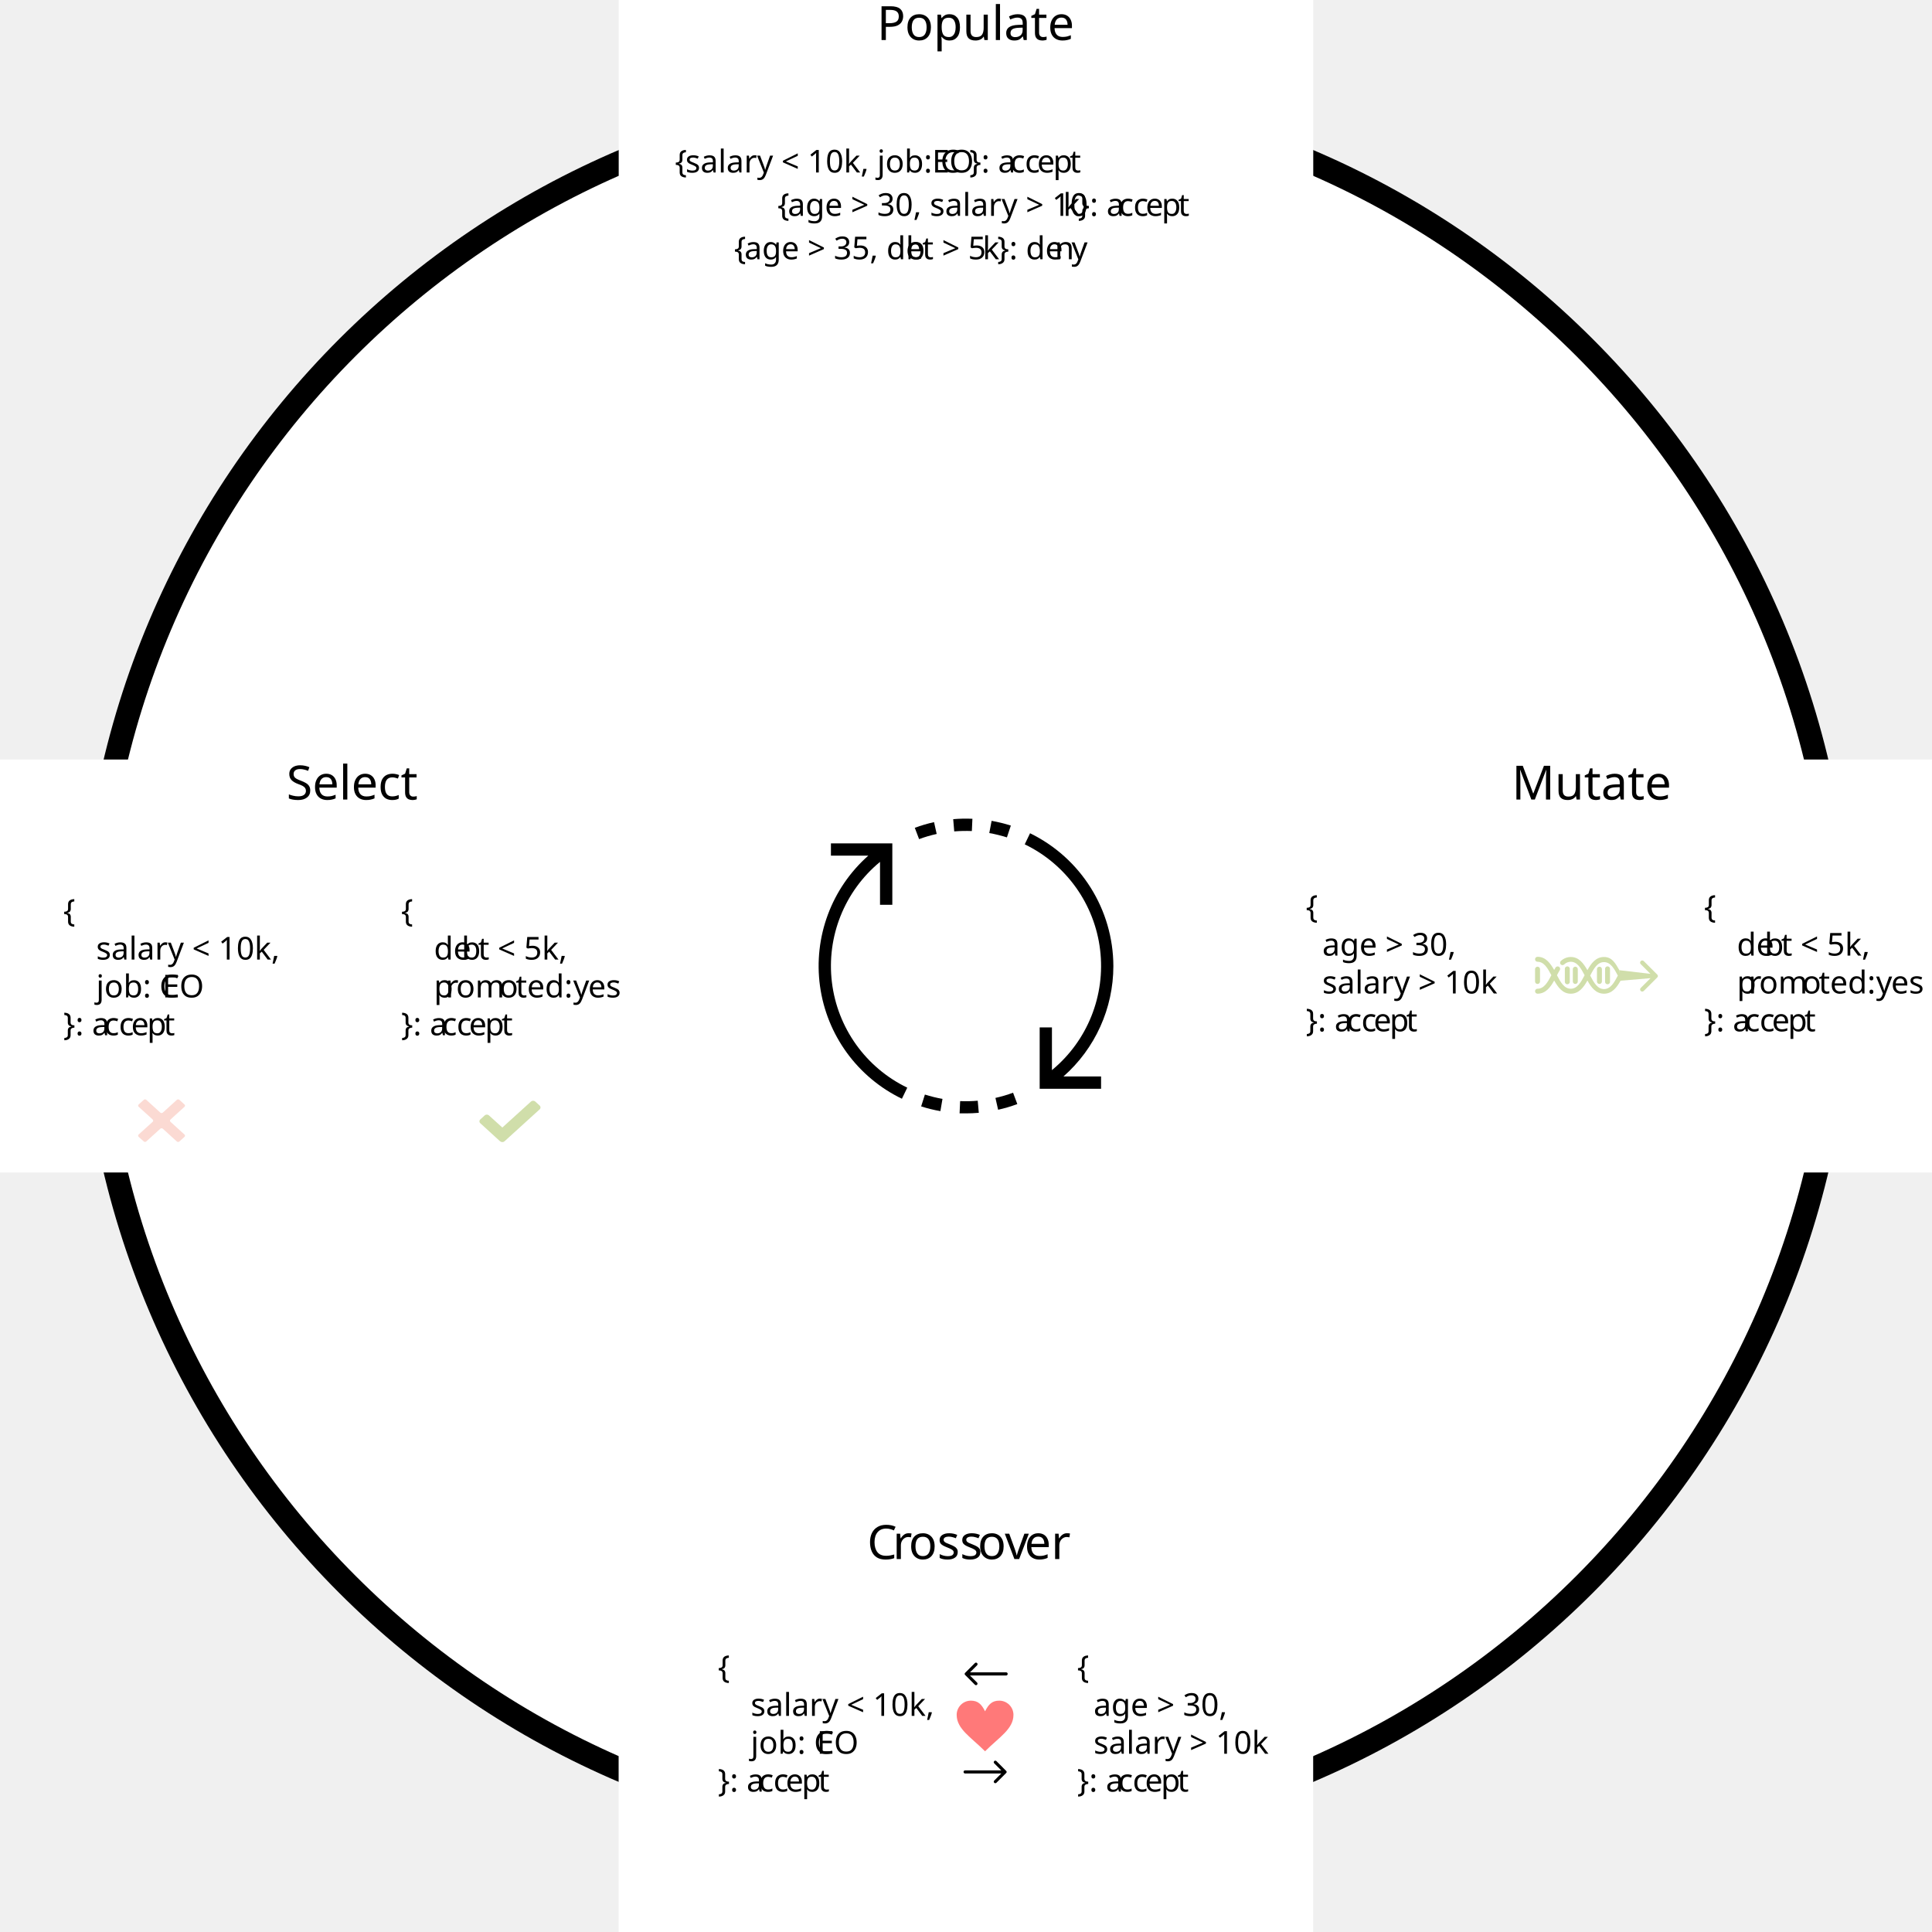
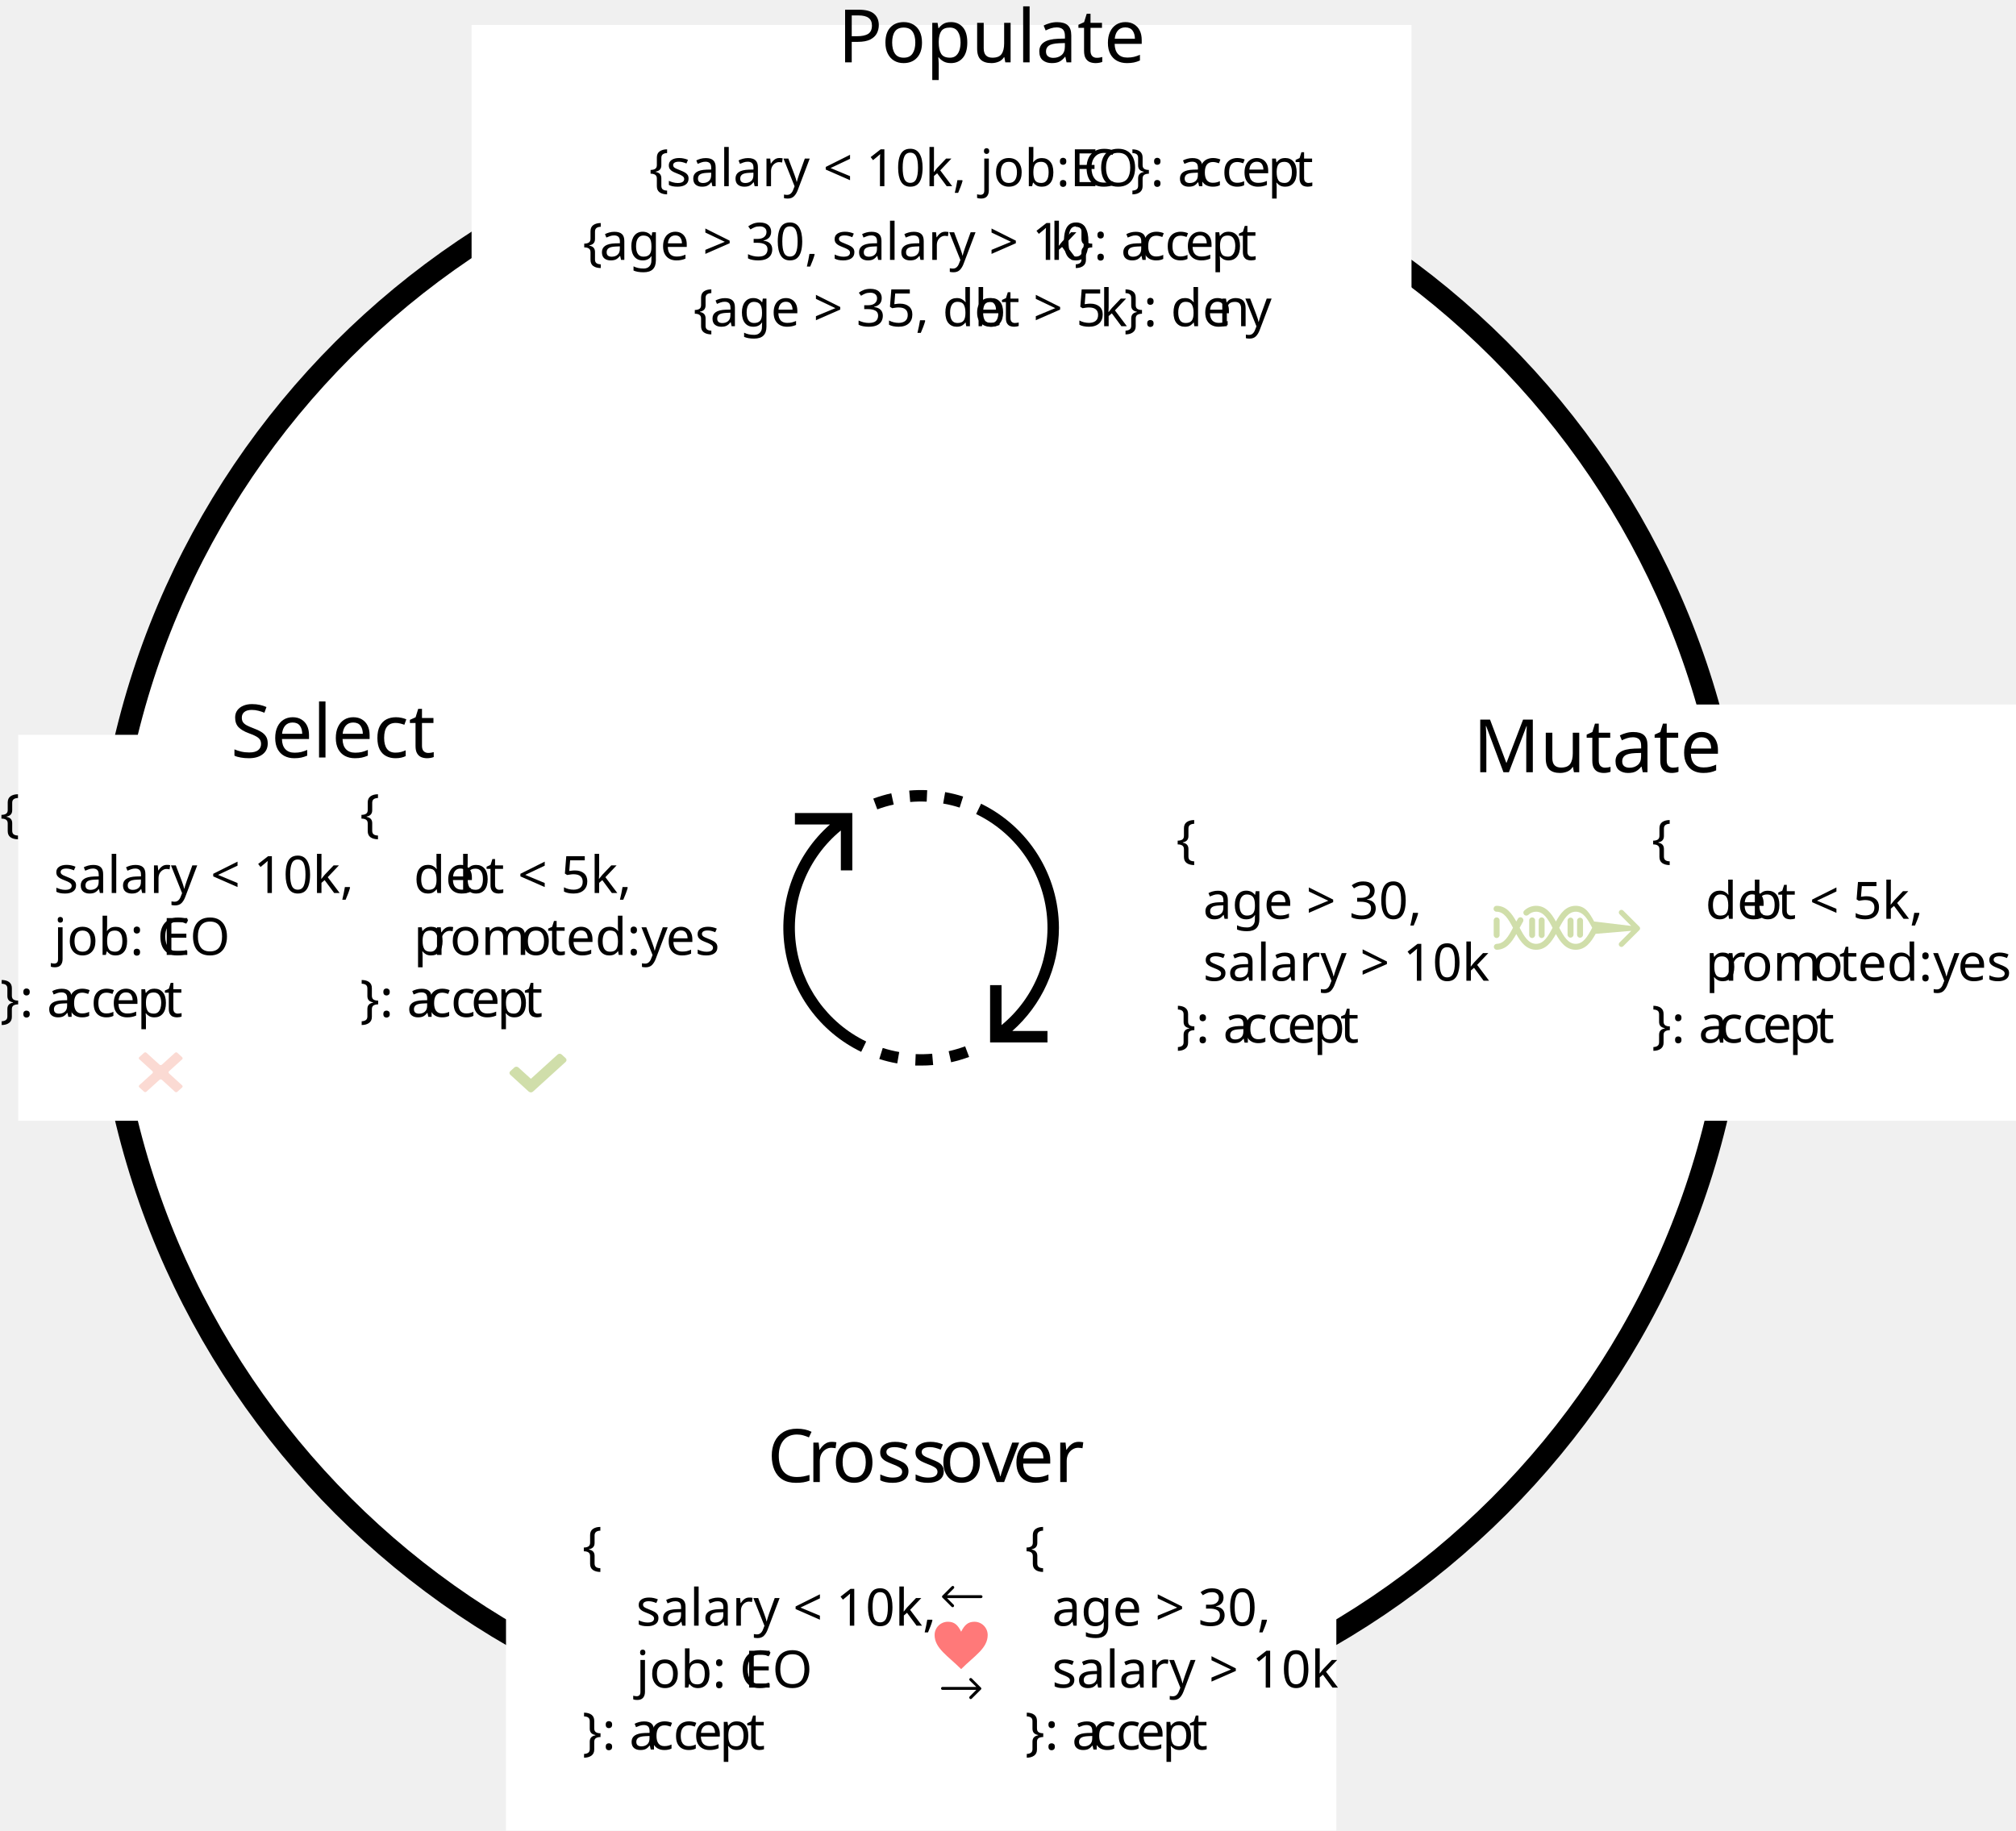
- <svg xmlns="http://www.w3.org/2000/svg" viewBox="0 0 489.97 489.97">
+ <svg xmlns="http://www.w3.org/2000/svg" viewBox="0 0 546.94 496.74">
  <defs>
-     <style>.cls-1,.cls-2{fill:#fff;}.cls-1{stroke:#000;stroke-miterlimit:10;stroke-width:6px;}.cls-3{fill:#d0deaa;}.cls-4{fill:#ff7979;}.cls-5{fill:#fbdad3;}.cls-6,.cls-8{font-size:12px;}.cls-12,.cls-6,.cls-8{font-family:Titillium-Regular, Titillium;}.cls-6,.cls-9{letter-spacing:0em;}.cls-7{letter-spacing:0em;}.cls-10{letter-spacing:-0.01em;}.cls-11{letter-spacing:-0.01em;}.cls-12{font-size:8px;}.cls-13{letter-spacing:-0.03em;}.cls-14{letter-spacing:-0.01em;}.cls-15{letter-spacing:0em;}.cls-16{letter-spacing:-0.01em;}.cls-17{letter-spacing:0em;}.cls-18{letter-spacing:0em;}.cls-19{letter-spacing:-0.01em;}.cls-20{letter-spacing:0em;}.cls-21{letter-spacing:0em;}.cls-22{letter-spacing:0em;}.cls-23{letter-spacing:-0.01em;}.cls-24{letter-spacing:0em;}.cls-25{letter-spacing:-0.01em;}.cls-26{letter-spacing:-0.02em;}.cls-27{letter-spacing:-0.01em;}.cls-28{letter-spacing:-0.03em;}.cls-29{letter-spacing:-0.01em;}</style>
+     <style>.cls-1,.cls-2{fill:#fff;}.cls-1{stroke:#000;stroke-miterlimit:10;stroke-width:6px;}.cls-3{fill:#d0deaa;}.cls-4{fill:#ff7979;}.cls-5{fill:#fbdad3;}.cls-6{font-size:20px;}.cls-12,.cls-6{font-family:Titillium-Regular, Titillium;}.cls-7{letter-spacing:0em;}.cls-8{letter-spacing:0em;}.cls-9{letter-spacing:-0.01em;}.cls-10{letter-spacing:0em;}.cls-11{letter-spacing:-0.01em;}.cls-12{font-size:14px;}.cls-13{letter-spacing:-0.03em;}.cls-14{letter-spacing:0em;}.cls-15{letter-spacing:-0.01em;}.cls-16{letter-spacing:-0.01em;}.cls-17{letter-spacing:0em;}.cls-18{letter-spacing:0em;}.cls-19{letter-spacing:0em;}.cls-20{letter-spacing:0em;}.cls-21{letter-spacing:-0.01em;}.cls-22{letter-spacing:-0.02em;}.cls-23{letter-spacing:-0.01em;}.cls-24{letter-spacing:-0.03em;}.cls-25{letter-spacing:0em;}.cls-26{letter-spacing:-0.01em;}.cls-27{letter-spacing:-0.01em;}</style>
  </defs>
  <g id="Layer_2" data-name="Layer 2">
    <g id="algo">
-       <circle class="cls-1" cx="244.98" cy="244.98" r="221.83" />
-       <rect class="cls-2" x="313.82" y="192.62" width="176.14" height="104.73" />
-       <path class="cls-3" d="M410.69,246.05c-1-1.73-1.83-3.35-3.9-3.35s-3.26,1.61-4.21,3.34c-1-1.73-2.15-3.34-4.22-3.34a3.66,3.66,0,0,0-2.5,1,.6.6,0,0,0-.21.46.61.61,0,0,0,.16.42.63.63,0,0,0,.89,0,2.37,2.37,0,0,1,1.66-.67c1.64,0,2.57,1.62,3.51,3.42-.94,1.8-1.87,3.42-3.51,3.42s-2.57-1.62-3.5-3.42c.23-.44.46-.88.71-1.29a.63.63,0,0,0-1.08-.65c-.12.2-.23.4-.34.6-1-1.73-2.15-3.34-4.22-3.34a.63.63,0,0,0,0,1.26c1.64,0,2.57,1.62,3.51,3.42-.94,1.8-1.87,3.42-3.51,3.42a.63.63,0,0,0-.63.63.63.63,0,0,0,.63.63c2.07,0,3.26-1.61,4.22-3.34,1,1.73,2.14,3.34,4.21,3.34s3.26-1.61,4.22-3.34c.95,1.73,2.14,3.34,4.21,3.34s3.26-1.61,4.22-3.34M406.79,244c1.64,0,2.57,1.62,3.51,3.42-.94,1.8-1.87,3.42-3.51,3.42s-2.57-1.62-3.5-3.42C404.22,245.58,405.15,244,406.79,244Z" />
-       <path class="cls-3" d="M390.56,245.79a.63.63,0,0,0-1.26,0v3.12a.63.63,0,1,0,1.26,0Z" />
-       <path class="cls-3" d="M407.06,245.79v3.12a.63.63,0,1,0,1.25,0v-3.12a.63.63,0,1,0-1.25,0Z" />
-       <path class="cls-3" d="M405,248.91a.63.63,0,0,0,1.26,0v-3.12a.63.63,0,1,0-1.26,0Z" />
-       <path class="cls-3" d="M398.88,245.79v3.12a.63.63,0,0,0,1.26,0v-3.12a.63.63,0,1,0-1.26,0Z" />
-       <path class="cls-3" d="M396.86,245.79v3.12a.63.63,0,1,0,1.25,0v-3.12a.63.63,0,1,0-1.25,0Z" />
+       <circle class="cls-1" cx="249.92" cy="251.75" r="221.83" />
+       <rect class="cls-2" x="313.94" y="191.17" width="233" height="112.95" />
+       <path class="cls-3" d="M432.49,250.05c-1.21-2.2-2.32-4.26-5-4.26s-4.15,2.05-5.37,4.26c-1.22-2.21-2.74-4.26-5.37-4.26a4.62,4.62,0,0,0-3.19,1.27.76.76,0,0,0-.27.59.82.82,0,0,0,.21.54.8.8,0,0,0,1.13.06,3,3,0,0,1,2.12-.86c2.08,0,3.27,2.07,4.46,4.36-1.19,2.29-2.38,4.36-4.46,4.36s-3.28-2.07-4.47-4.36c.29-.56.59-1.12.9-1.64a.8.8,0,0,0-1.37-.83c-.15.25-.29.51-.44.77-1.22-2.21-2.73-4.26-5.37-4.26a.8.8,0,0,0,0,1.6c2.09,0,3.27,2.07,4.47,4.36-1.2,2.29-2.38,4.36-4.47,4.36a.81.81,0,0,0,0,1.61c2.64,0,4.15-2.06,5.37-4.26,1.22,2.2,2.74,4.26,5.38,4.26s4.15-2.06,5.37-4.26c1.22,2.2,2.73,4.26,5.37,4.26s4.15-2.06,5.37-4.26m-5.37-6.07c2.09,0,3.27,2.07,4.47,4.36-1.2,2.29-2.38,4.36-4.47,4.36s-3.27-2.07-4.47-4.36C424.26,249.46,425.44,247.39,427.53,247.39Z" />
+       <path class="cls-3" d="M406.84,249.73a.8.8,0,1,0-1.6,0v4a.8.8,0,1,0,1.6,0Z" />
+       <path class="cls-3" d="M427.86,249.73v4a.81.81,0,0,0,1.61,0v-4a.81.81,0,0,0-1.61,0Z" />
+       <path class="cls-3" d="M425.28,253.71a.81.81,0,0,0,1.61,0v-4a.81.81,0,0,0-1.61,0Z" />
+       <path class="cls-3" d="M417.45,249.73v4a.8.8,0,1,0,1.6,0v-4a.8.8,0,0,0-1.6,0Z" />
+       <path class="cls-3" d="M414.87,249.73v4a.8.8,0,1,0,1.6,0v-4a.8.8,0,0,0-1.6,0Z" />
      <g id="Layer_2-2" data-name="Layer 2">
-         <path class="cls-3" d="M410.69,246.05l7.88.93-2.47-2.47a.54.54,0,0,1,.77-.77l3.44,3.44a.49.49,0,0,1,0,.69l-3.44,3.44a.54.54,0,0,1-.77,0h0a.54.54,0,0,1,0-.76l2.49-2.48-7.9.67" />
+         <path class="cls-3" d="M432.49,250.05l10.05,1.2-3.15-3.16a.69.69,0,0,1,1-1l4.39,4.39a.63.63,0,0,1,0,.88l-4.39,4.38a.68.68,0,0,1-1,0h0a.68.68,0,0,1,0-1l3.17-3.16-10.07.85" />
      </g>
      <text />
-       <rect class="cls-2" x="156.89" y="385.24" width="176.14" height="104.73" />
+       <rect class="cls-2" x="137.28" y="392.01" width="225.27" height="104.73" />
      <text />
      <text />
      <g id="_166_Heart_Love_Like_Twitter" data-name="166, Heart, Love, Like, Twitter">
-         <path class="cls-4" d="M253.42,431.3a3.6,3.6,0,0,1,3.6,3.6c0,3.59-3.6,5.64-7.2,9.24-3.6-3.6-7.2-5.65-7.2-9.24a3.6,3.6,0,0,1,3.6-3.6c1.8,0,2.7.9,3.6,2.7C250.72,432.2,251.62,431.3,253.42,431.3Z" />
+         <path class="cls-4" d="M264.36,440.06a3.6,3.6,0,0,1,3.6,3.6c0,3.6-3.6,5.65-7.2,9.25-3.6-3.6-7.2-5.65-7.2-9.25a3.6,3.6,0,0,1,3.6-3.6c1.8,0,2.7.9,3.6,2.7C261.66,441,262.56,440.06,264.36,440.06Z" />
      </g>
      <g id="Layer_2-3" data-name="Layer 2">
-         <path d="M247.79,427.26a.39.39,0,0,0,0-.55l-1.81-1.8h9.24a.4.4,0,0,0,0-.79H246l1.8-1.79a.4.4,0,0,0,0-.56.39.39,0,0,0-.56,0l-2.5,2.5a.36.36,0,0,0,0,.49l2.5,2.5a.38.38,0,0,0,.55,0Z" />
+         <path d="M258.72,436a.39.39,0,0,0,0-.56l-1.8-1.8h9.24a.39.39,0,0,0,0-.78h-9.23l1.79-1.79a.4.4,0,1,0-.55-.57l-2.5,2.5a.35.35,0,0,0,0,.5l2.5,2.5a.39.39,0,0,0,.55,0Z" />
      </g>
      <g id="Layer_2-4" data-name="Layer 2">
-         <path d="M252.14,452.12a.39.39,0,0,1,0-.55l1.8-1.8H244.7a.4.4,0,0,1,0-.79h9.23l-1.79-1.79a.39.39,0,0,1,0-.56.4.4,0,0,1,.56,0l2.49,2.5a.35.35,0,0,1,0,.5l-2.49,2.49a.4.4,0,0,1-.56,0Z" />
+         <path d="M263.08,460.89a.38.38,0,0,1,0-.55l1.8-1.8h-9.24a.4.4,0,0,1,0-.79h9.23L263.08,456a.39.39,0,1,1,.55-.56l2.5,2.5a.35.35,0,0,1,0,.5l-2.5,2.49a.38.38,0,0,1-.55,0Z" />
      </g>
-       <rect class="cls-2" y="192.62" width="176.14" height="104.73" />
-       <rect class="cls-2" x="156.91" width="176.14" height="104.73" />
+       <rect class="cls-2" x="4.94" y="199.39" width="176.14" height="104.73" />
+       <rect class="cls-2" x="127.94" y="6.77" width="255" height="104.73" />
      <text />
      <g id="Layer_1-2" data-name="Layer 1">
-         <path d="M220.26,217h-9.53v-3.11H226.3v15.57h-3.12V218.58a34.25,34.25,0,0,0,6.91,57.26l-1.36,2.81a37.39,37.39,0,0,1-8.47-61.7Z" />
-         <path d="M238.49,281.79a35.82,35.82,0,0,1-4.88-1.2l.95-3a36.28,36.28,0,0,0,4.46,1.1Z" />
-         <path d="M248.23,282.22c-1.08.09-2.17.14-3.25.14-.54,0-1.08,0-1.62,0l.14-3.11a35,35,0,0,0,4.46-.1Z" />
-         <path d="M258,280a35.8,35.8,0,0,1-4.87,1.44l-.68-3a33.2,33.2,0,0,0,4.47-1.32Z" />
-         <path d="M282.36,245a37.35,37.35,0,0,1-12.66,28h9.54v3.12H263.67V260.56h3.11v10.83a34.24,34.24,0,0,0-6.9-57.26l1.35-2.81A37.59,37.59,0,0,1,282.36,245Z" />
-         <path d="M251.48,208.17a39.47,39.47,0,0,1,4.88,1.2l-1,3a36,36,0,0,0-4.47-1.1Z" />
-         <path d="M242,210.85l-.26-3.1a36,36,0,0,1,4.87-.1l-.14,3.11A37.14,37.14,0,0,0,242,210.85Z" />
-         <path d="M232,209.94a36.37,36.37,0,0,1,4.88-1.44l.67,3a33,33,0,0,0-4.46,1.31Z" />
+         <path d="M225.2,223.72h-9.54v-3.11h15.58v15.57h-3.12V225.35A34.24,34.24,0,0,0,235,282.61l-1.36,2.81a37.39,37.39,0,0,1-8.47-61.7Z" />
+         <path d="M243.42,288.56a37.22,37.22,0,0,1-4.87-1.2l.94-3a33.13,33.13,0,0,0,4.47,1.1Z" />
+         <path d="M253.17,289c-1.08.1-2.17.14-3.25.14q-.81,0-1.62,0l.13-3.11a35.12,35.12,0,0,0,4.47-.1Z" />
+         <path d="M262.92,286.8a37.43,37.43,0,0,1-4.88,1.44l-.67-3a35.19,35.19,0,0,0,4.47-1.32Z" />
+         <path d="M287.29,251.75a37.37,37.37,0,0,1-12.65,28h9.54v3.12H268.61V267.32h3.11v10.84a34.25,34.25,0,0,0-6.9-57.27l1.35-2.8A37.6,37.6,0,0,1,287.29,251.75Z" />
+         <path d="M256.42,214.94a37.76,37.76,0,0,1,4.88,1.2l-.95,3a32.76,32.76,0,0,0-4.47-1.1Z" />
+         <path d="M246.94,217.62l-.27-3.1a36.21,36.21,0,0,1,4.88-.1l-.14,3.11A33.43,33.43,0,0,0,246.94,217.62Z" />
+         <path d="M236.92,216.7a37.89,37.89,0,0,1,4.88-1.44l.67,3.05a33,33,0,0,0-4.46,1.31Z" />
      </g>
-       <path class="cls-3" d="M126.83,289.45l-5-4.57a.64.64,0,0,1,0-1l1.09-1a.81.81,0,0,1,1.09,0l3.39,3.07,7.26-6.59a.83.83,0,0,1,1.09,0l1.09,1a.65.65,0,0,1,0,1l-8.89,8.08a.83.83,0,0,1-1.1,0Z" />
-       <path class="cls-5" d="M46.79,280.11a.38.38,0,0,1,0,.58l-3.55,3.23a.38.38,0,0,0,0,.58l3.55,3.23a.38.38,0,0,1,0,.58l-1.3,1.18a.49.49,0,0,1-.64,0l-3.55-3.23a.5.5,0,0,0-.65,0l-3.55,3.22a.49.49,0,0,1-.64,0l-1.3-1.17a.4.4,0,0,1,0-.59l3.56-3.22a.4.4,0,0,0,0-.59l-3.55-3.22a.39.39,0,0,1,0-.59l1.29-1.17a.5.5,0,0,1,.65,0l3.54,3.23a.5.5,0,0,0,.65,0l3.55-3.23a.5.5,0,0,1,.65,0Z" />
-       <text class="cls-6" transform="translate(222.41 10.15)">P<tspan class="cls-7" x="7.07" y="0">opulate</tspan>
+       <path class="cls-3" d="M143.46,296.22l-5-4.57a.64.64,0,0,1,0-1l1.09-1a.83.83,0,0,1,1.09,0l3.39,3.08,7.26-6.59a.81.81,0,0,1,1.09,0l1.09,1a.67.67,0,0,1,0,1l-8.89,8.08a.85.85,0,0,1-1.1,0Z" />
+       <path class="cls-5" d="M49.41,286.87a.39.39,0,0,1,0,.59l-3.55,3.22a.41.41,0,0,0,0,.59l3.55,3.23a.38.38,0,0,1,0,.58l-1.29,1.17a.5.5,0,0,1-.65,0L43.92,293a.49.49,0,0,0-.64,0l-3.55,3.22a.5.5,0,0,1-.65,0l-1.29-1.17a.39.39,0,0,1,0-.59l3.55-3.22a.39.39,0,0,0,0-.59l-3.55-3.22a.39.39,0,0,1,0-.59l1.29-1.17a.5.5,0,0,1,.65,0l3.55,3.22a.5.5,0,0,0,.65,0l3.55-3.22a.49.49,0,0,1,.64,0Z" />
+       <text class="cls-6" transform="translate(227.34 16.92)">
+         <tspan class="cls-7">P</tspan>
+         <tspan x="11.78" y="0">opulate</tspan>
      </text>
-       <text class="cls-8" transform="translate(383.42 202.77)">Mutate</text>
-       <text class="cls-8" transform="translate(72.65 202.77)">Select</text>
-       <text class="cls-8" transform="translate(219.91 395.39)">
-         <tspan class="cls-9">C</tspan>
-         <tspan class="cls-10" x="6.48" y="0">r</tspan>
-         <tspan x="10.51" y="0">oss</tspan>
-         <tspan class="cls-11" x="28.01" y="0">ov</tspan>
-         <tspan x="39.9" y="0">er</tspan>
+       <text class="cls-6" transform="translate(399.65 209.54)">Mutate</text>
+       <text class="cls-6" transform="translate(62.59 205.54)">Select</text>
+       <text class="cls-6" transform="translate(208.16 402.16)">
+         <tspan class="cls-8">C</tspan>
+         <tspan class="cls-9" x="10.8" y="0">r</tspan>
+         <tspan class="cls-10" x="17.52" y="0">oss</tspan>
+         <tspan class="cls-11" x="46.68" y="0">ov</tspan>
+         <tspan x="66.5" y="0">er</tspan>
      </text>
-       <text class="cls-12" transform="translate(197.17 54.75)">
+       <text class="cls-12" transform="translate(158.11 70.52)">
        <tspan class="cls-13">{</tspan>
-         <tspan x="2.6" y="0">age &gt; 30, salary &gt; 10</tspan>
-         <tspan class="cls-14" x="72.44" y="0">k</tspan>
-         <tspan class="cls-15" x="76.17" y="0">}: a</tspan>
-         <tspan class="cls-16" x="86.49" y="0">cc</tspan>
-         <tspan x="93.37" y="0">e</tspan>
-         <tspan class="cls-17" x="97.41" y="0">p</tspan>
-         <tspan class="cls-18" x="101.6" y="0">t</tspan>
+         <tspan class="cls-14" x="4.55" y="0">age &gt; 30, salary &gt; 10</tspan>
+         <tspan class="cls-15" x="126.77" y="0">k</tspan>
+         <tspan x="133.29" y="0">}: a</tspan>
+         <tspan class="cls-16" x="151.35" y="0">cc</tspan>
+         <tspan x="163.39" y="0">e</tspan>
+         <tspan class="cls-17" x="170.46" y="0">p</tspan>
+         <tspan x="177.8" y="0">t</tspan>
      </text>
-       <text class="cls-12" transform="translate(331.17 232.75)">{<tspan x="0" y="9.6" xml:space="preserve">  age &gt; 30,</tspan>
-         <tspan x="0" y="19.2" xml:space="preserve">  salary &gt; 10k</tspan>
-         <tspan x="0" y="28.8">}: a</tspan>
-         <tspan class="cls-19" x="10.32" y="28.8">cc</tspan>
-         <tspan class="cls-20" x="17.2" y="28.8">e</tspan>
-         <tspan class="cls-21" x="21.24" y="28.8">p</tspan>
-         <tspan class="cls-20" x="25.43" y="28.8">t</tspan>
+       <text class="cls-12" transform="translate(319.11 232.52)">{<tspan x="0" y="16.8" xml:space="preserve">  age &gt; 30,</tspan>
+         <tspan x="0" y="33.6" xml:space="preserve">  salary &gt; 10k</tspan>
+         <tspan x="0" y="50.4">}: a</tspan>
+         <tspan class="cls-16" x="18.06" y="50.4">cc</tspan>
+         <tspan x="30.1" y="50.4">e</tspan>
+         <tspan class="cls-18" x="37.17" y="50.4">p</tspan>
+         <tspan class="cls-19" x="44.51" y="50.4">t</tspan>
      </text>
-       <text class="cls-12" transform="translate(273.17 425.56)">{<tspan x="0" y="9.6" xml:space="preserve">  age &gt; 30,</tspan>
-         <tspan x="0" y="19.2" xml:space="preserve">  salary &gt; 10k</tspan>
-         <tspan x="0" y="28.8">}: a</tspan>
-         <tspan class="cls-19" x="10.32" y="28.8">cc</tspan>
-         <tspan class="cls-20" x="17.2" y="28.8">e</tspan>
-         <tspan class="cls-21" x="21.24" y="28.8">p</tspan>
-         <tspan class="cls-20" x="25.43" y="28.8">t</tspan>
+       <text class="cls-12" transform="translate(278.11 424.33)">{<tspan x="0" y="16.8" xml:space="preserve">  age &gt; 30,</tspan>
+         <tspan x="0" y="33.6" xml:space="preserve">  salary &gt; 10k</tspan>
+         <tspan x="0" y="50.4">}: a</tspan>
+         <tspan class="cls-16" x="18.06" y="50.4">cc</tspan>
+         <tspan x="30.1" y="50.4">e</tspan>
+         <tspan class="cls-18" x="37.17" y="50.4">p</tspan>
+         <tspan class="cls-19" x="44.51" y="50.4">t</tspan>
      </text>
-       <text class="cls-12" transform="translate(432.17 232.75)">{<tspan x="0" y="9.6" xml:space="preserve">    de</tspan>
-         <tspan class="cls-17" x="15.31" y="9.6">b</tspan>
-         <tspan x="19.5" y="9.6">t &lt; 5k,</tspan>
-         <tspan x="0" y="19.2" xml:space="preserve">    p</tspan>
-         <tspan class="cls-10" x="11.26" y="19.2">r</tspan>
-         <tspan x="13.94" y="19.2">om</tspan>
-         <tspan class="cls-22" x="24.86" y="19.2">o</tspan>
-         <tspan x="29.05" y="19.2">ted: </tspan>
-         <tspan class="cls-23" x="43.62" y="19.2">y</tspan>
-         <tspan x="47.42" y="19.2">es</tspan>
-         <tspan x="0" y="28.8">}: a</tspan>
-         <tspan class="cls-19" x="10.32" y="28.8">cc</tspan>
-         <tspan class="cls-20" x="17.2" y="28.8">e</tspan>
-         <tspan class="cls-21" x="21.24" y="28.8">p</tspan>
-         <tspan class="cls-20" x="25.43" y="28.8">t</tspan>
+       <text class="cls-12" transform="translate(448.11 232.52)">{<tspan x="0" y="16.8" xml:space="preserve">    de</tspan>
+         <tspan class="cls-17" x="26.79" y="16.8">b</tspan>
+         <tspan x="34.12" y="16.8">t &lt; 5k,</tspan>
+         <tspan x="0" y="33.6" xml:space="preserve">    p</tspan>
+         <tspan class="cls-9" x="19.7" y="33.6">r</tspan>
+         <tspan x="24.4" y="33.6">om</tspan>
+         <tspan class="cls-20" x="43.5" y="33.6">o</tspan>
+         <tspan x="50.83" y="33.6">ted: </tspan>
+         <tspan class="cls-21" x="76.34" y="33.6">y</tspan>
+         <tspan x="82.98" y="33.6">es</tspan>
+         <tspan x="0" y="50.4">}: a</tspan>
+         <tspan class="cls-16" x="18.06" y="50.4">cc</tspan>
+         <tspan x="30.1" y="50.4">e</tspan>
+         <tspan class="cls-18" x="37.17" y="50.4">p</tspan>
+         <tspan class="cls-19" x="44.51" y="50.4">t</tspan>
      </text>
-       <text class="cls-12" transform="translate(101.73 233.75)">{<tspan x="0" y="9.6" xml:space="preserve">    de</tspan>
-         <tspan class="cls-17" x="15.31" y="9.6">b</tspan>
-         <tspan x="19.5" y="9.6">t &lt; 5k,</tspan>
-         <tspan x="0" y="19.2" xml:space="preserve">    p</tspan>
-         <tspan class="cls-10" x="11.26" y="19.2">r</tspan>
-         <tspan x="13.94" y="19.2">om</tspan>
-         <tspan class="cls-22" x="24.86" y="19.2">o</tspan>
-         <tspan x="29.05" y="19.2">ted: </tspan>
-         <tspan class="cls-23" x="43.62" y="19.2">y</tspan>
-         <tspan x="47.42" y="19.2">es</tspan>
-         <tspan x="0" y="28.8">}: a</tspan>
-         <tspan class="cls-19" x="10.32" y="28.8">cc</tspan>
-         <tspan class="cls-20" x="17.2" y="28.8">e</tspan>
-         <tspan class="cls-21" x="21.24" y="28.8">p</tspan>
-         <tspan class="cls-20" x="25.43" y="28.8">t</tspan>
+       <text class="cls-12" transform="translate(97.67 225.52)">{<tspan x="0" y="16.8" xml:space="preserve">    de</tspan>
+         <tspan class="cls-17" x="26.79" y="16.8">b</tspan>
+         <tspan x="34.12" y="16.8">t &lt; 5k,</tspan>
+         <tspan x="0" y="33.6" xml:space="preserve">    p</tspan>
+         <tspan class="cls-9" x="19.7" y="33.6">r</tspan>
+         <tspan x="24.4" y="33.6">om</tspan>
+         <tspan class="cls-20" x="43.5" y="33.6">o</tspan>
+         <tspan x="50.83" y="33.6">ted: </tspan>
+         <tspan class="cls-21" x="76.34" y="33.6">y</tspan>
+         <tspan x="82.98" y="33.6">es</tspan>
+         <tspan x="0" y="50.4">}: a</tspan>
+         <tspan class="cls-16" x="18.06" y="50.4">cc</tspan>
+         <tspan x="30.1" y="50.4">e</tspan>
+         <tspan class="cls-18" x="37.17" y="50.4">p</tspan>
+         <tspan class="cls-19" x="44.51" y="50.4">t</tspan>
      </text>
-       <text class="cls-12" transform="translate(186.17 65.75)">
+       <text class="cls-12" transform="translate(188.11 88.52)">
        <tspan class="cls-13">{</tspan>
-         <tspan x="2.6" y="0">age &gt; 35, de</tspan>
-         <tspan class="cls-24" x="43.54" y="0">b</tspan>
-         <tspan x="47.72" y="0">t &gt; 5</tspan>
-         <tspan class="cls-25" x="63.01" y="0">k</tspan>
-         <tspan x="66.73" y="0">}: de</tspan>
-         <tspan class="cls-19" x="81.32" y="0">n</tspan>
-         <tspan x="85.57" y="0">y</tspan>
+         <tspan class="cls-14" x="4.55" y="0">age &gt; 35, de</tspan>
+         <tspan class="cls-17" x="76.19" y="0">b</tspan>
+         <tspan x="83.51" y="0">t &gt; 5</tspan>
+         <tspan class="cls-15" x="110.26" y="0">k</tspan>
+         <tspan x="116.79" y="0">}: de</tspan>
+         <tspan class="cls-16" x="142.31" y="0">n</tspan>
+         <tspan x="149.74" y="0">y</tspan>
      </text>
-       <text class="cls-12" transform="translate(171.17 43.75)">
-         <tspan class="cls-26">{</tspan>
-         <tspan class="cls-20" x="2.64" y="0">salary &lt; 10k, job: C</tspan>
-         <tspan class="cls-27" x="65.22" y="0">E</tspan>
-         <tspan class="cls-28" x="69.58" y="0">O</tspan>
-         <tspan x="74.66" y="0">}: a</tspan>
-         <tspan class="cls-16" x="84.98" y="0">cc</tspan>
-         <tspan x="91.86" y="0">e</tspan>
-         <tspan class="cls-17" x="95.9" y="0">p</tspan>
-         <tspan class="cls-18" x="100.09" y="0">t</tspan>
+       <text class="cls-12" transform="translate(176.11 50.52)">
+         <tspan class="cls-22">{</tspan>
+         <tspan x="4.62" y="0">salary &lt; 10k, job: C</tspan>
+         <tspan class="cls-23" x="114.14" y="0">E</tspan>
+         <tspan class="cls-24" x="121.77" y="0">O</tspan>
+         <tspan class="cls-25" x="130.66" y="0">}: a</tspan>
+         <tspan class="cls-26" x="148.72" y="0">cc</tspan>
+         <tspan x="160.76" y="0">e</tspan>
+         <tspan class="cls-17" x="167.83" y="0">p</tspan>
+         <tspan x="175.17" y="0">t</tspan>
      </text>
-       <text class="cls-12" transform="translate(16.06 233.75)">{<tspan x="0" y="9.6" xml:space="preserve">    salary &lt; 10k,</tspan>
-         <tspan x="0" y="19.2" xml:space="preserve">    job: C</tspan>
-         <tspan class="cls-29" x="25.07" y="19.2">E</tspan>
-         <tspan x="29.43" y="19.2">O</tspan>
-         <tspan x="0" y="28.8">}: a</tspan>
-         <tspan class="cls-19" x="10.32" y="28.8">cc</tspan>
-         <tspan class="cls-20" x="17.2" y="28.8">e</tspan>
-         <tspan class="cls-21" x="21.24" y="28.8">p</tspan>
-         <tspan class="cls-20" x="25.43" y="28.8">t</tspan>
+       <text class="cls-12" transform="translate(0 225.52)">{<tspan x="0" y="16.8" xml:space="preserve">    salary &lt; 10k,</tspan>
+         <tspan x="0" y="33.6" xml:space="preserve">    job: C</tspan>
+         <tspan class="cls-27" x="43.87" y="33.6">E</tspan>
+         <tspan class="cls-19" x="51.5" y="33.6">O</tspan>
+         <tspan x="0" y="50.4">}: a</tspan>
+         <tspan class="cls-16" x="18.06" y="50.4">cc</tspan>
+         <tspan x="30.1" y="50.4">e</tspan>
+         <tspan class="cls-18" x="37.17" y="50.4">p</tspan>
+         <tspan class="cls-19" x="44.51" y="50.4">t</tspan>
      </text>
-       <text class="cls-12" transform="translate(182.06 425.56)">{<tspan x="0" y="9.6" xml:space="preserve">    salary &lt; 10k,</tspan>
-         <tspan x="0" y="19.2" xml:space="preserve">    job: C</tspan>
-         <tspan class="cls-29" x="25.07" y="19.2">E</tspan>
-         <tspan x="29.43" y="19.2">O</tspan>
-         <tspan x="0" y="28.8">}: a</tspan>
-         <tspan class="cls-19" x="10.32" y="28.8">cc</tspan>
-         <tspan class="cls-20" x="17.2" y="28.8">e</tspan>
-         <tspan class="cls-21" x="21.24" y="28.8">p</tspan>
-         <tspan class="cls-20" x="25.43" y="28.8">t</tspan>
+       <text class="cls-12" transform="translate(158 424.33)">{<tspan x="0" y="16.8" xml:space="preserve">    salary &lt; 10k,</tspan>
+         <tspan x="0" y="33.6" xml:space="preserve">    job: C</tspan>
+         <tspan class="cls-27" x="43.87" y="33.6">E</tspan>
+         <tspan class="cls-19" x="51.5" y="33.6">O</tspan>
+         <tspan x="0" y="50.4">}: a</tspan>
+         <tspan class="cls-16" x="18.06" y="50.4">cc</tspan>
+         <tspan x="30.1" y="50.4">e</tspan>
+         <tspan class="cls-18" x="37.17" y="50.4">p</tspan>
+         <tspan class="cls-19" x="44.51" y="50.4">t</tspan>
      </text>
    </g>
  </g>
</svg>
